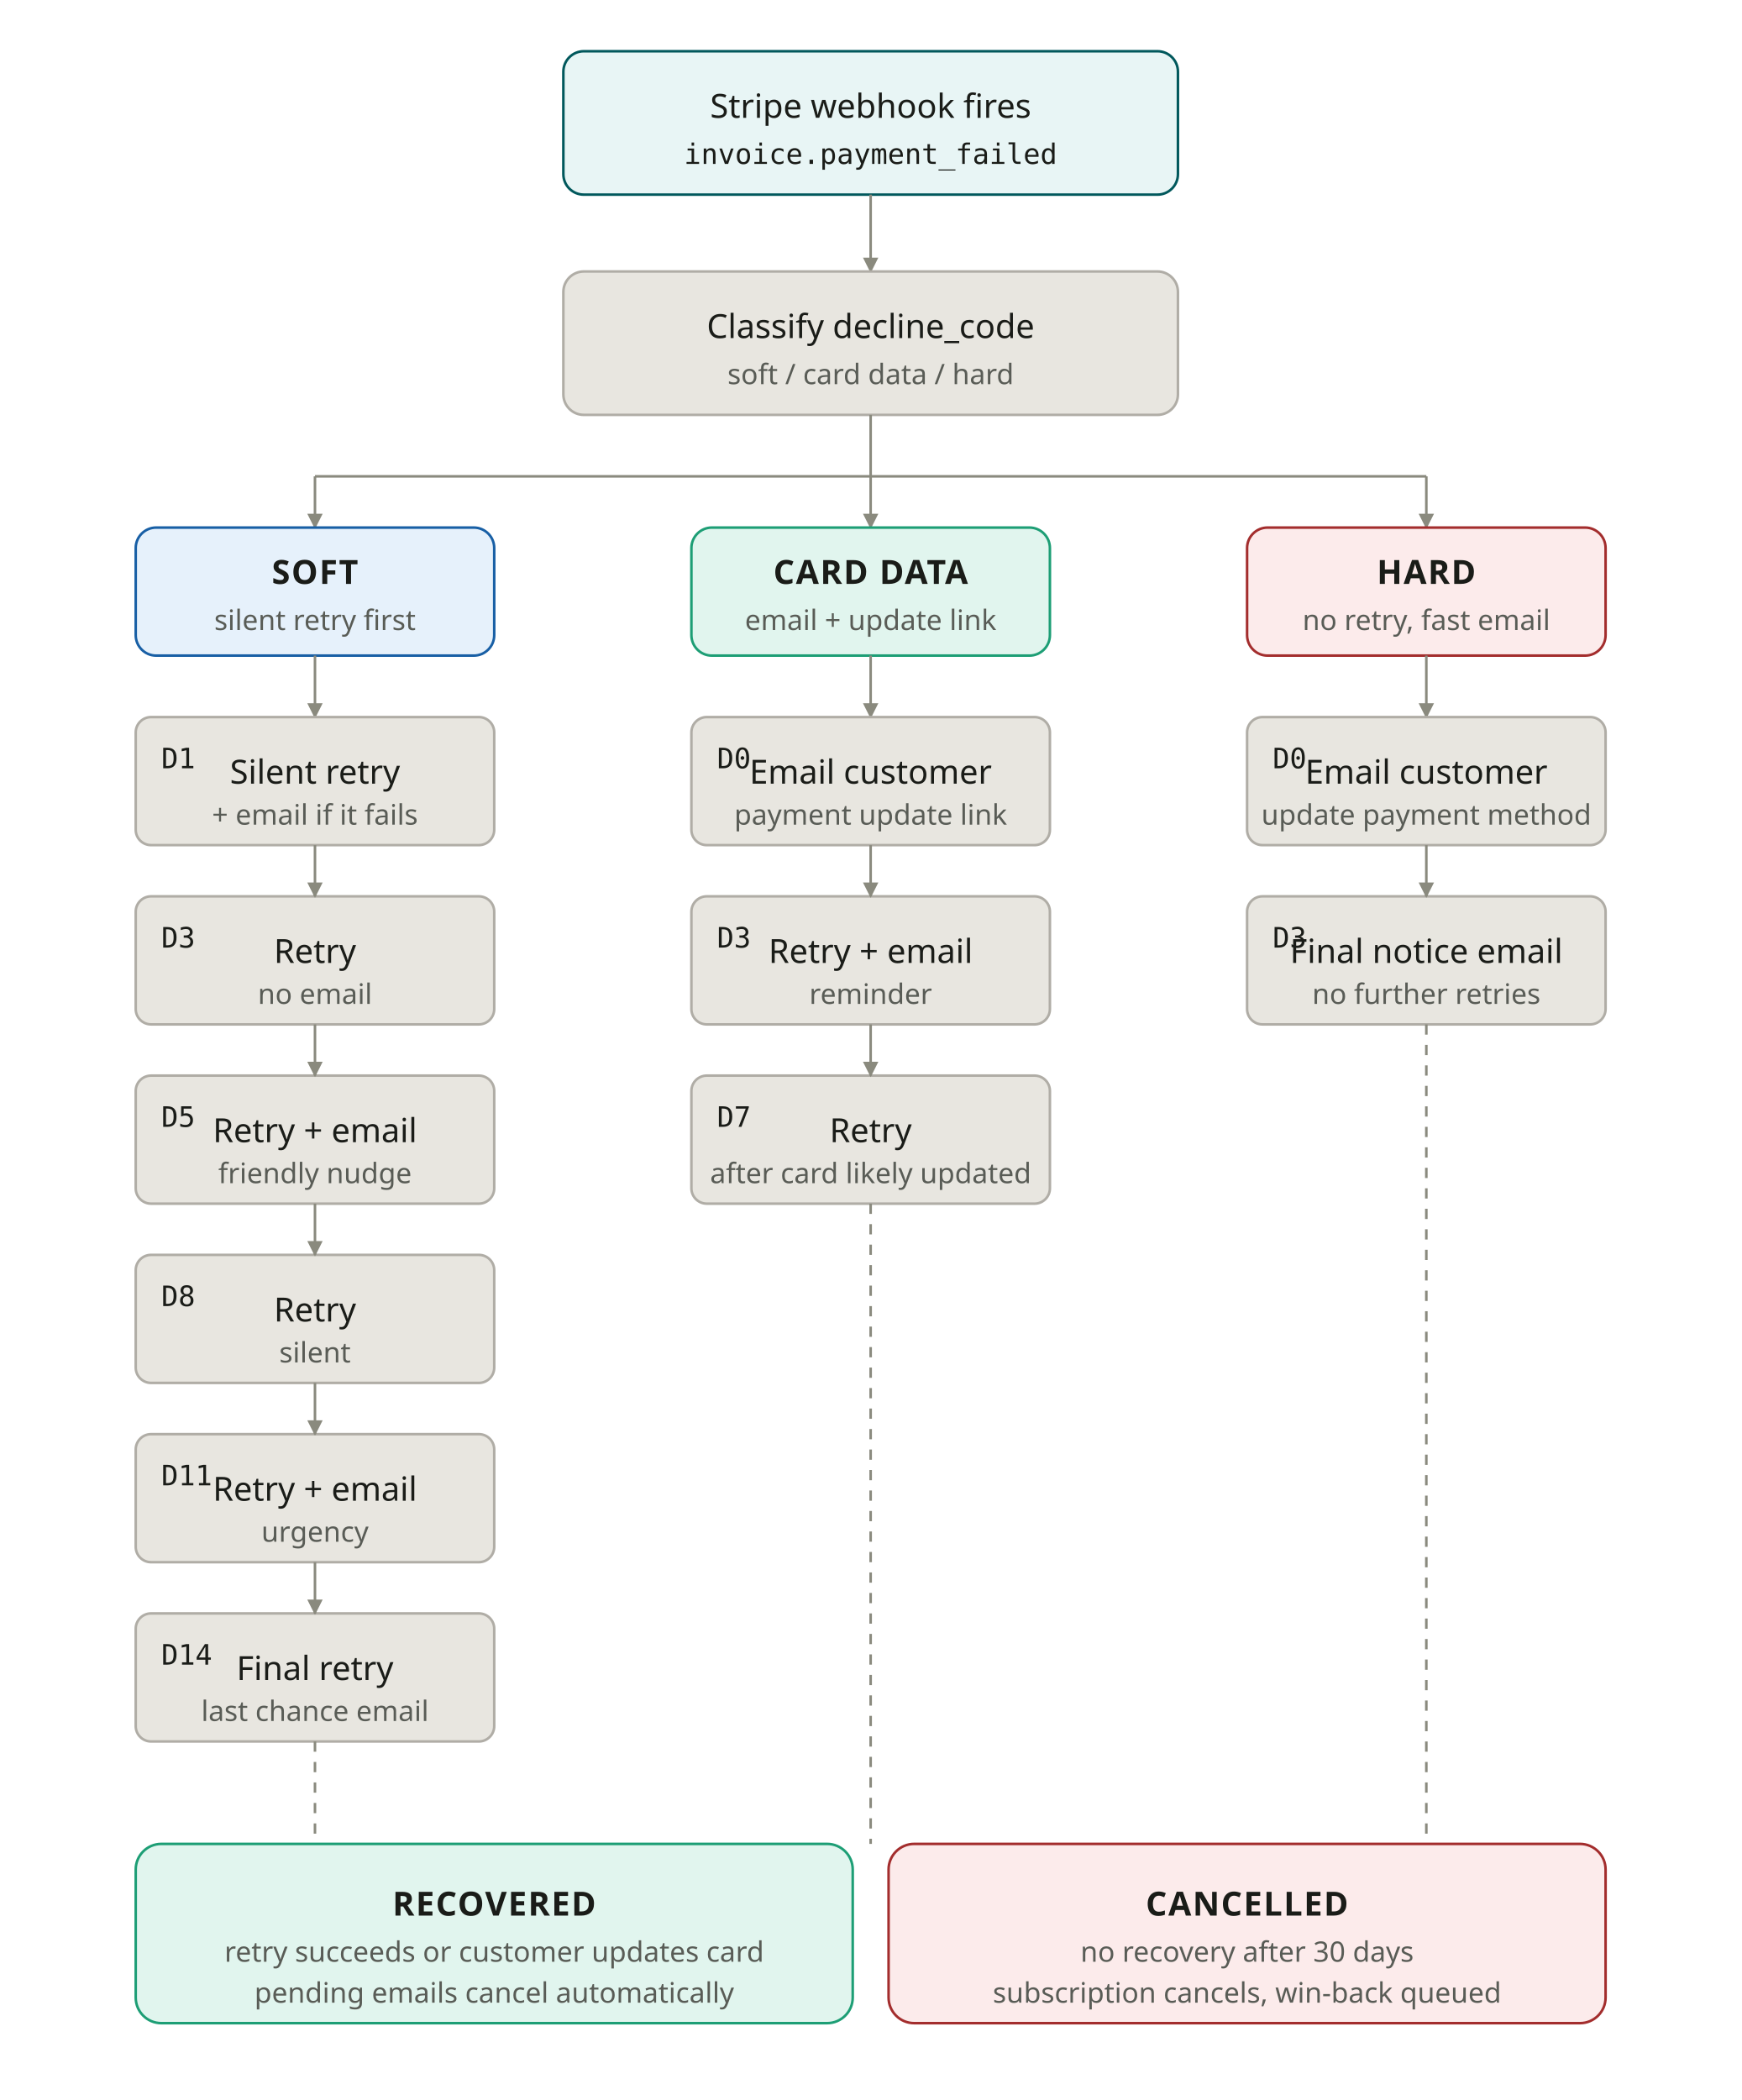
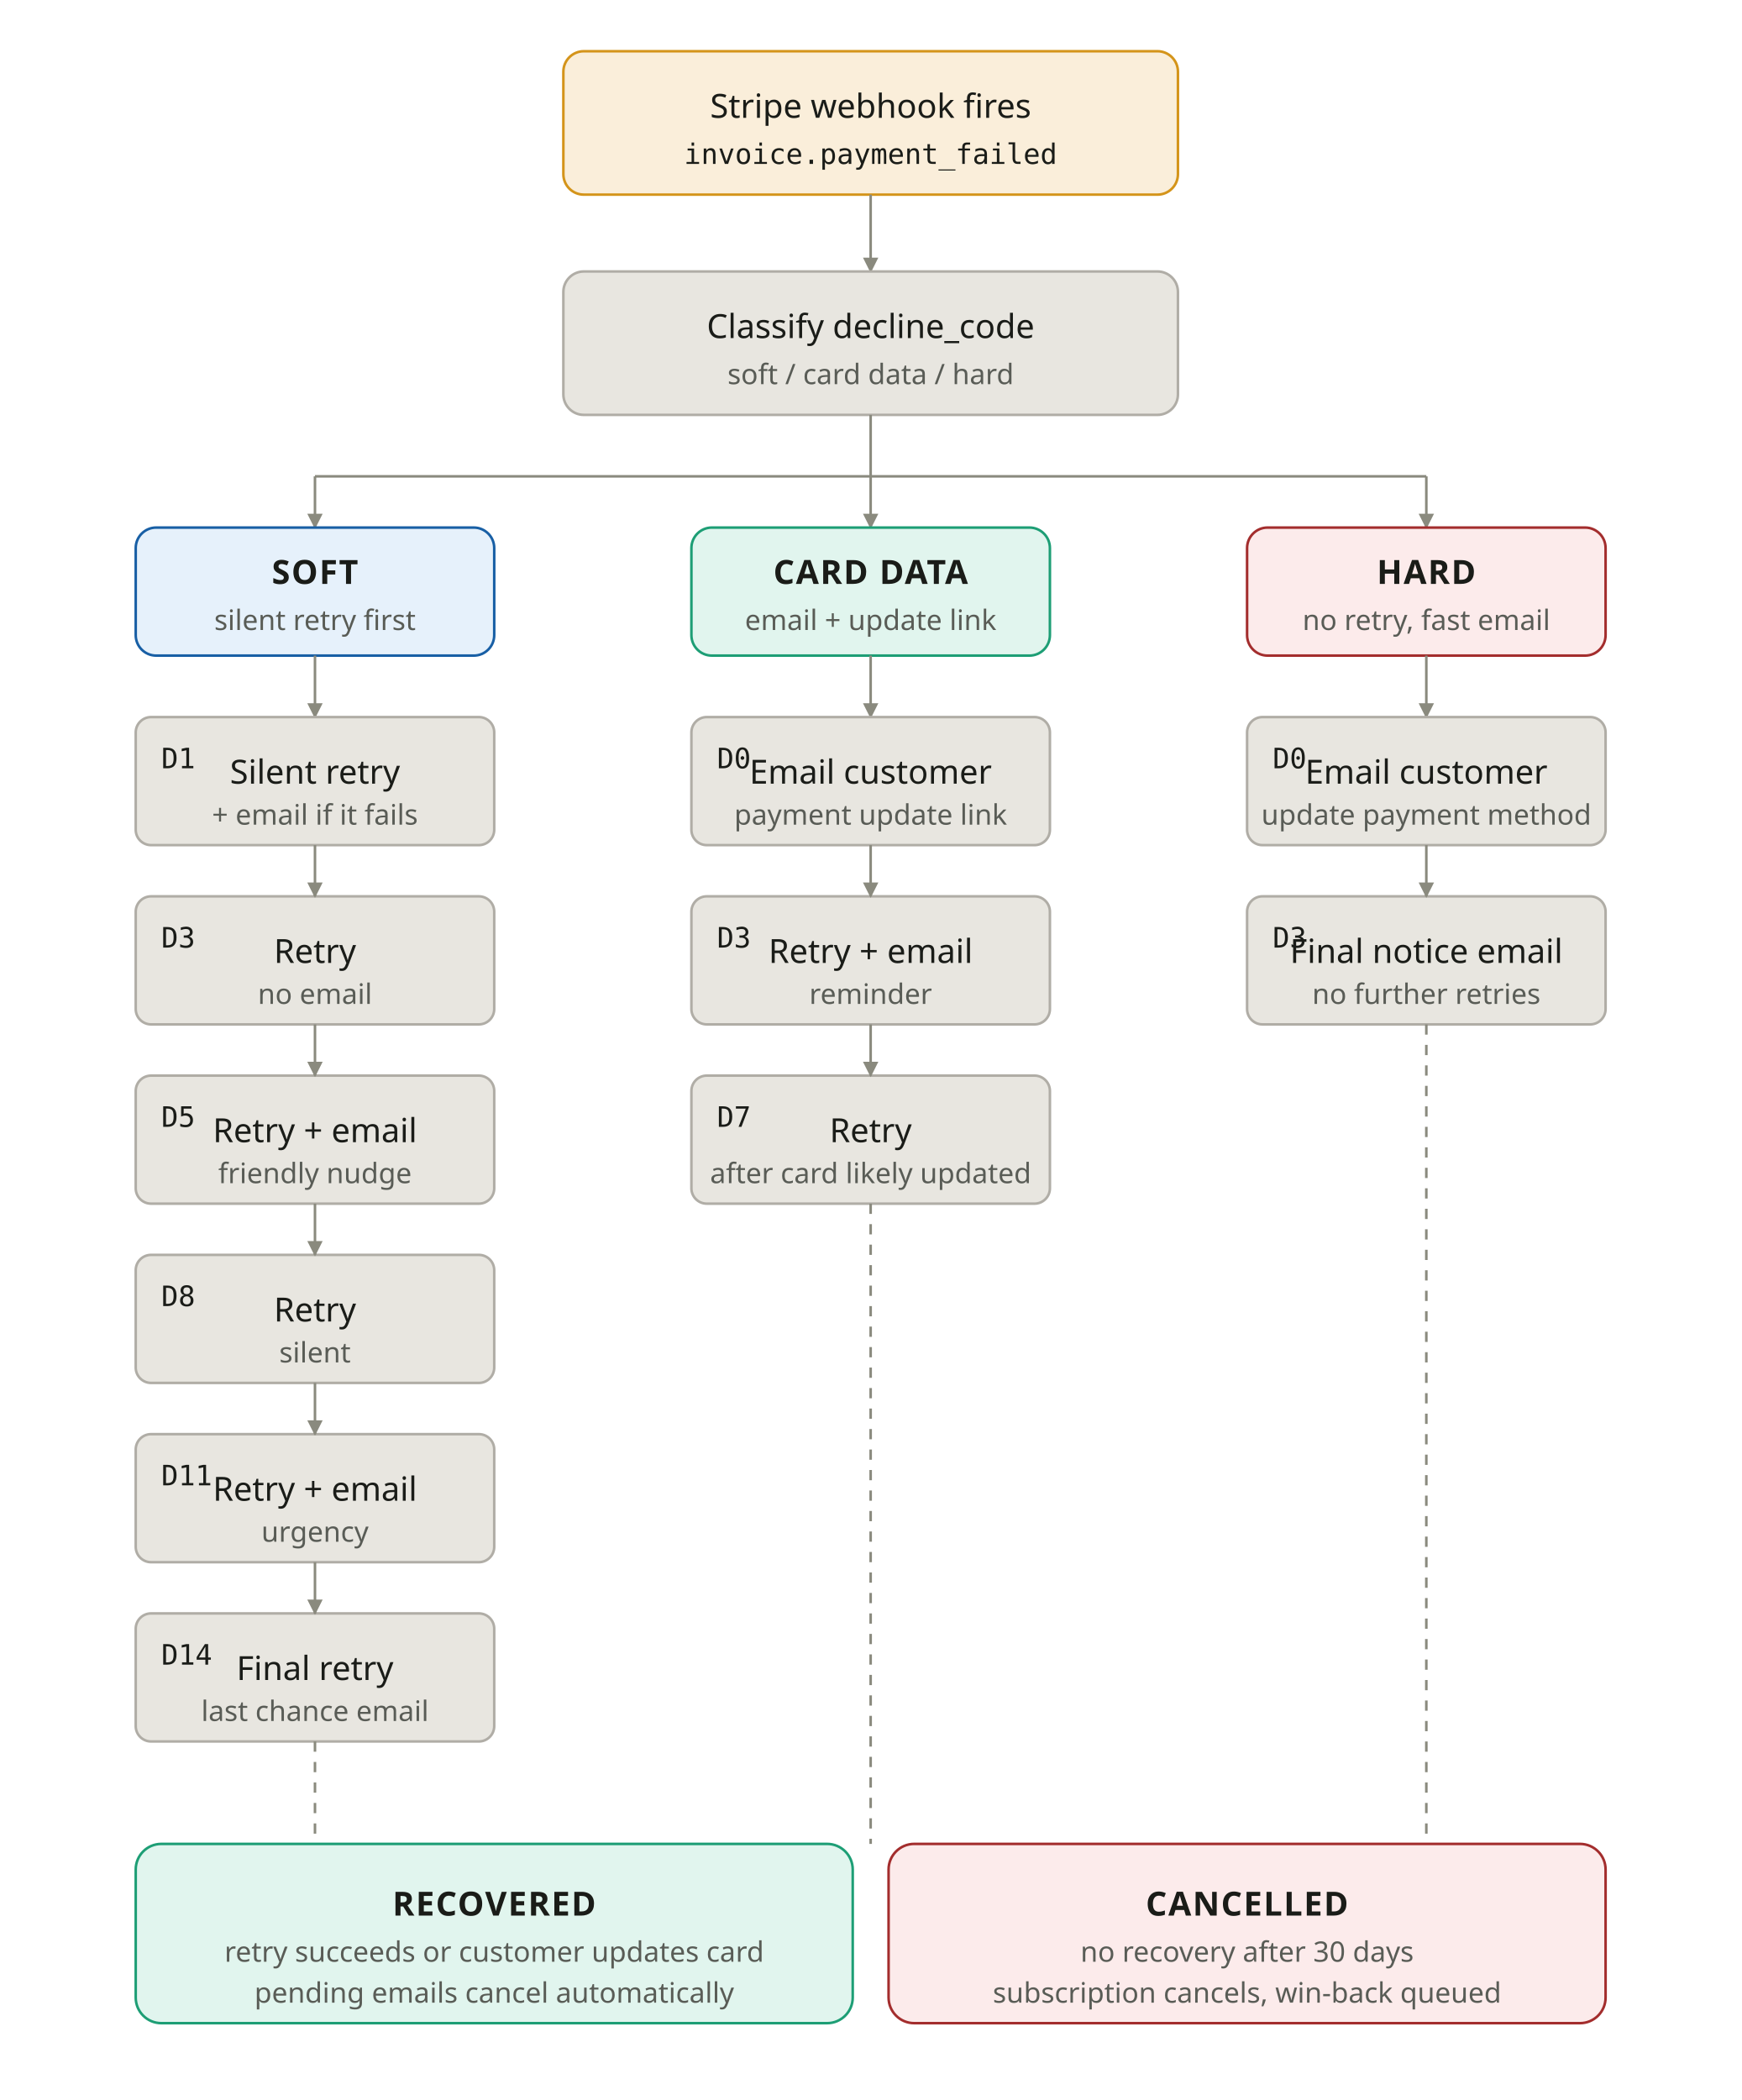
<svg xmlns="http://www.w3.org/2000/svg" viewBox="0 0 680 820">
  <defs>
    <marker id="arrow-rs" markerHeight="6" markerWidth="6" orient="auto-start-reverse" refX="9" refY="5" viewBox="0 0 10 10">
      <path d="m0 0 10 5-10 5z" class="arrow-head" />
    </marker>
  </defs>
  <style>.node-neutral { fill: #e8e6e0; stroke: #b0ada6; }
-     .node-accent  { fill: #e8f5f5; stroke: #01585c; }
+     .node-accent  { fill: #faeeda; stroke: #d4941a; }
    .node-success { fill: #e1f5ee; stroke: #1d9e75; }
    .node-warning { fill: #fcebeb; stroke: #a32d2d; }
    .node-info    { fill: #e6f1fb; stroke: #185fa5; }
    .label-primary   { fill: #1a1c18; font-family: system-ui, sans-serif; font-size: 13px; font-weight: 500; }
    .label-secondary { fill: #595c56; font-family: system-ui, sans-serif; font-size: 11px; font-family: system-ui, sans-serif; }
    .label-mono      { fill: #1a1c18; font-family: ui-monospace, monospace; font-size: 11px; font-weight: 500; }
    .header          { fill: #1a1c18; font-family: system-ui, sans-serif; font-size: 13px; font-weight: 600; letter-spacing: 0.04em; }
    .connector { stroke: #8a8a7e; stroke-width: 1; fill: none; }
    .arrow-head { fill: #8a8a7e; }
    :root[data-theme="dark"] .node-neutral { fill: #222420; stroke: #4a4c44; }
-     :root[data-theme="dark"] .node-accent  { fill: #1a2d2e; stroke: #2d7c80; }
+     :root[data-theme="dark"] .node-accent  { fill: #1e1a0a; stroke: #826217; }
    :root[data-theme="dark"] .node-success { fill: #091e14; stroke: #1f7a5f; }
    :root[data-theme="dark"] .node-warning { fill: #200a0a; stroke: #b92727; }
    :root[data-theme="dark"] .node-info    { fill: #0a1428; stroke: #315dc4; }
    :root[data-theme="dark"] .label-primary   { fill: #f0ede8; }
    :root[data-theme="dark"] .label-secondary { fill: #a8a49e; }
    :root[data-theme="dark"] .label-mono      { fill: #f0ede8; }
    :root[data-theme="dark"] .header          { fill: #f0ede8; }
    :root[data-theme="dark"] .connector { stroke: #4a4c44; }
    :root[data-theme="dark"] .arrow-head { fill: #4a4c44; }</style>
  <rect width="240" height="56" x="220" y="20" class="node-accent" rx="8" />
  <text x="340" y="46" class="label-primary" text-anchor="middle">Stripe webhook fires</text>
  <text x="340" y="64" class="label-mono" text-anchor="middle">invoice.payment_failed</text>
  <path marker-end="url(#arrow-rs)" d="M340 76v30" class="connector" />
  <rect width="240" height="56" x="220" y="106" class="node-neutral" rx="8" />
  <text x="340" y="132" class="label-primary" text-anchor="middle">Classify decline_code</text>
  <text x="340" y="150" class="label-secondary" text-anchor="middle">soft / card data / hard</text>
  <path d="M340 162v24M123 186h434" class="connector" />
  <path marker-end="url(#arrow-rs)" d="M123 186v20" class="connector" />
  <path marker-end="url(#arrow-rs)" d="M340 186v20" class="connector" />
  <path marker-end="url(#arrow-rs)" d="M557 186v20" class="connector" />
  <rect width="140" height="50" x="53" y="206" class="node-info" rx="8" />
  <text x="123" y="228" class="header" text-anchor="middle">SOFT</text>
  <text x="123" y="246" class="label-secondary" text-anchor="middle">silent retry first</text>
  <rect width="140" height="50" x="270" y="206" class="node-success" rx="8" />
  <text x="340" y="228" class="header" text-anchor="middle">CARD DATA</text>
  <text x="340" y="246" class="label-secondary" text-anchor="middle">email + update link</text>
  <rect width="140" height="50" x="487" y="206" class="node-warning" rx="8" />
  <text x="557" y="228" class="header" text-anchor="middle">HARD</text>
  <text x="557" y="246" class="label-secondary" text-anchor="middle">no retry, fast email</text>
  <path marker-end="url(#arrow-rs)" d="M123 256v24" class="connector" />
  <path marker-end="url(#arrow-rs)" d="M340 256v24" class="connector" />
  <path marker-end="url(#arrow-rs)" d="M557 256v24" class="connector" />
  <rect width="140" height="50" x="53" y="280" class="node-neutral" rx="6" />
  <text x="63" y="300" class="label-mono">D1</text>
  <text x="123" y="306" class="label-primary" text-anchor="middle">Silent retry</text>
  <text x="123" y="322" class="label-secondary" text-anchor="middle">+ email if it fails</text>
  <rect width="140" height="50" x="53" y="350" class="node-neutral" rx="6" />
  <text x="63" y="370" class="label-mono">D3</text>
  <text x="123" y="376" class="label-primary" text-anchor="middle">Retry</text>
  <text x="123" y="392" class="label-secondary" text-anchor="middle">no email</text>
  <rect width="140" height="50" x="53" y="420" class="node-neutral" rx="6" />
  <text x="63" y="440" class="label-mono">D5</text>
  <text x="123" y="446" class="label-primary" text-anchor="middle">Retry + email</text>
  <text x="123" y="462" class="label-secondary" text-anchor="middle">friendly nudge</text>
  <rect width="140" height="50" x="53" y="490" class="node-neutral" rx="6" />
  <text x="63" y="510" class="label-mono">D8</text>
  <text x="123" y="516" class="label-primary" text-anchor="middle">Retry</text>
  <text x="123" y="532" class="label-secondary" text-anchor="middle">silent</text>
  <rect width="140" height="50" x="53" y="560" class="node-neutral" rx="6" />
  <text x="63" y="580" class="label-mono">D11</text>
  <text x="123" y="586" class="label-primary" text-anchor="middle">Retry + email</text>
  <text x="123" y="602" class="label-secondary" text-anchor="middle">urgency</text>
  <rect width="140" height="50" x="53" y="630" class="node-neutral" rx="6" />
  <text x="63" y="650" class="label-mono">D14</text>
  <text x="123" y="656" class="label-primary" text-anchor="middle">Final retry</text>
  <text x="123" y="672" class="label-secondary" text-anchor="middle">last chance email</text>
  <path marker-end="url(#arrow-rs)" d="M123 330v20" class="connector" />
  <path marker-end="url(#arrow-rs)" d="M123 400v20" class="connector" />
  <path marker-end="url(#arrow-rs)" d="M123 470v20" class="connector" />
  <path marker-end="url(#arrow-rs)" d="M123 540v20" class="connector" />
  <path marker-end="url(#arrow-rs)" d="M123 610v20" class="connector" />
  <rect width="140" height="50" x="270" y="280" class="node-neutral" rx="6" />
  <text x="280" y="300" class="label-mono">D0</text>
  <text x="340" y="306" class="label-primary" text-anchor="middle">Email customer</text>
  <text x="340" y="322" class="label-secondary" text-anchor="middle">payment update link</text>
  <rect width="140" height="50" x="270" y="350" class="node-neutral" rx="6" />
  <text x="280" y="370" class="label-mono">D3</text>
  <text x="340" y="376" class="label-primary" text-anchor="middle">Retry + email</text>
  <text x="340" y="392" class="label-secondary" text-anchor="middle">reminder</text>
  <rect width="140" height="50" x="270" y="420" class="node-neutral" rx="6" />
  <text x="280" y="440" class="label-mono">D7</text>
  <text x="340" y="446" class="label-primary" text-anchor="middle">Retry</text>
  <text x="340" y="462" class="label-secondary" text-anchor="middle">after card likely updated</text>
  <path marker-end="url(#arrow-rs)" d="M340 330v20" class="connector" />
  <path marker-end="url(#arrow-rs)" d="M340 400v20" class="connector" />
  <path stroke-dasharray="4 4" d="M340 470v250" class="connector" />
  <rect width="140" height="50" x="487" y="280" class="node-neutral" rx="6" />
  <text x="497" y="300" class="label-mono">D0</text>
  <text x="557" y="306" class="label-primary" text-anchor="middle">Email customer</text>
  <text x="557" y="322" class="label-secondary" text-anchor="middle">update payment method</text>
  <rect width="140" height="50" x="487" y="350" class="node-neutral" rx="6" />
  <text x="497" y="370" class="label-mono">D3</text>
  <text x="557" y="376" class="label-primary" text-anchor="middle">Final notice email</text>
  <text x="557" y="392" class="label-secondary" text-anchor="middle">no further retries</text>
  <path marker-end="url(#arrow-rs)" d="M557 330v20" class="connector" />
  <path stroke-dasharray="4 4" d="M557 400v320M123 680v40" class="connector" />
  <rect width="280" height="70" x="53" y="720" class="node-success" rx="10" />
  <text x="193" y="748" class="header" text-anchor="middle">RECOVERED</text>
  <text x="193" y="766" class="label-secondary" text-anchor="middle">retry succeeds or customer updates card</text>
  <text x="193" y="782" class="label-secondary" text-anchor="middle">pending emails cancel automatically</text>
  <rect width="280" height="70" x="347" y="720" class="node-warning" rx="10" />
  <text x="487" y="748" class="header" text-anchor="middle">CANCELLED</text>
  <text x="487" y="766" class="label-secondary" text-anchor="middle">no recovery after 30 days</text>
  <text x="487" y="782" class="label-secondary" text-anchor="middle">subscription cancels, win-back queued</text>
</svg>
